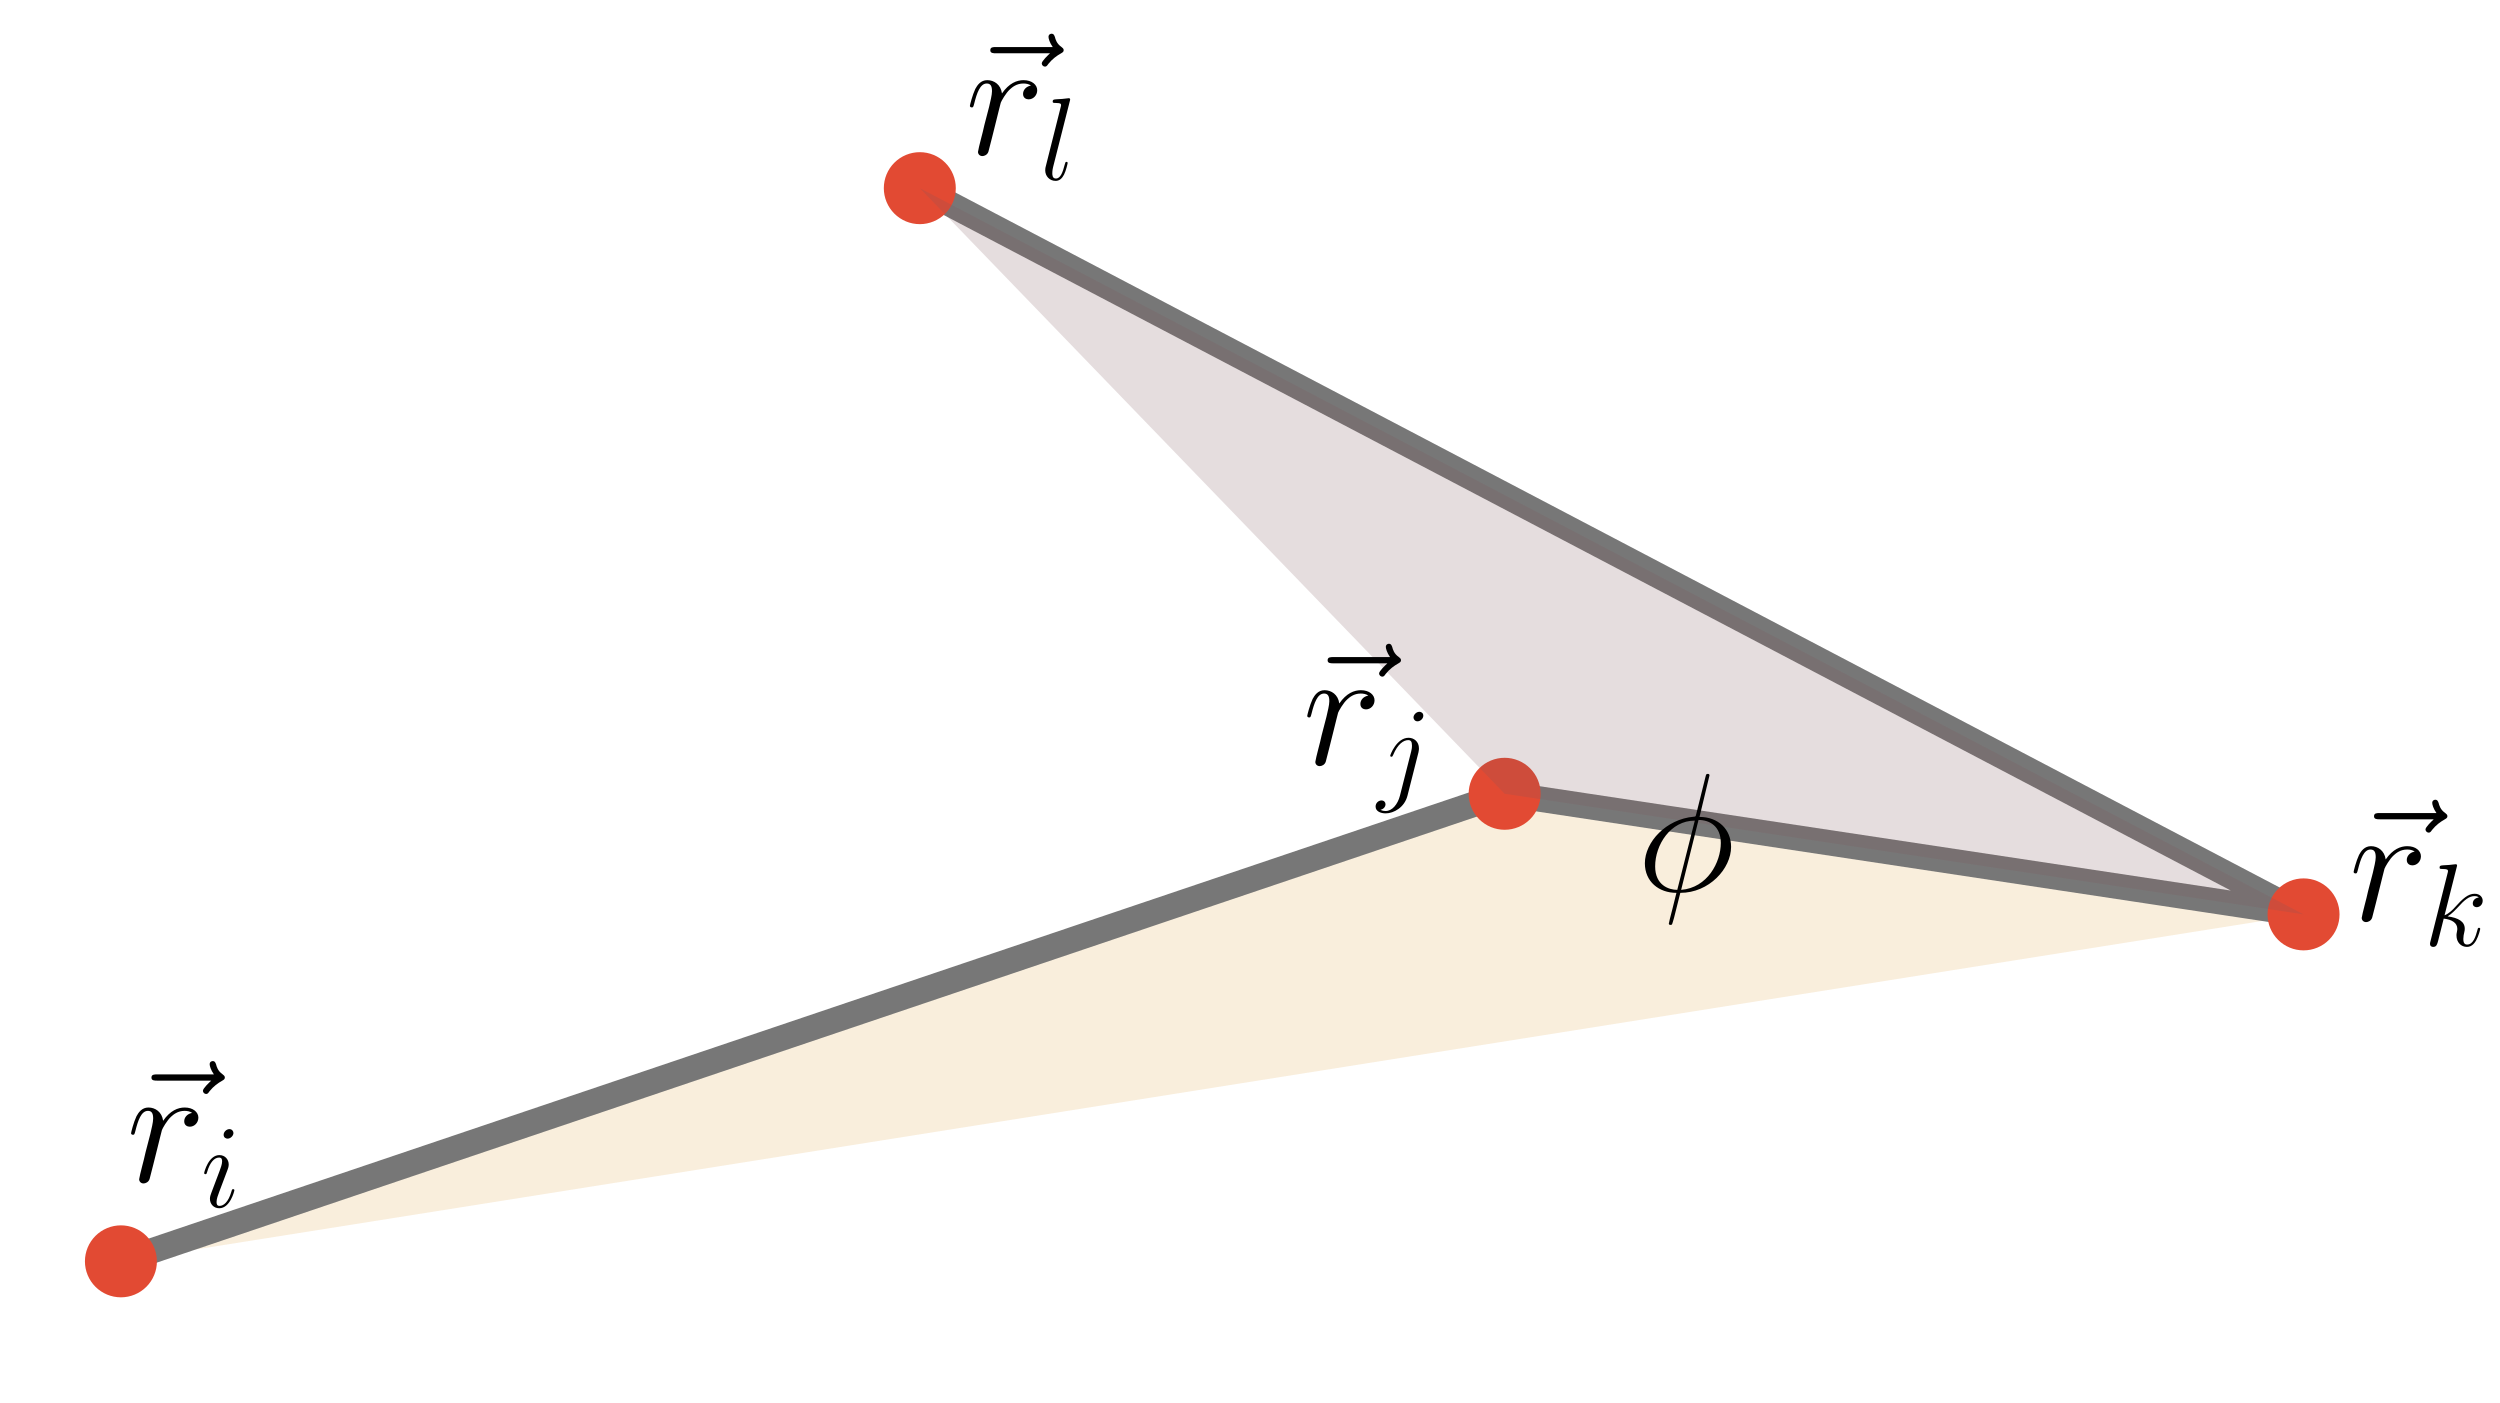
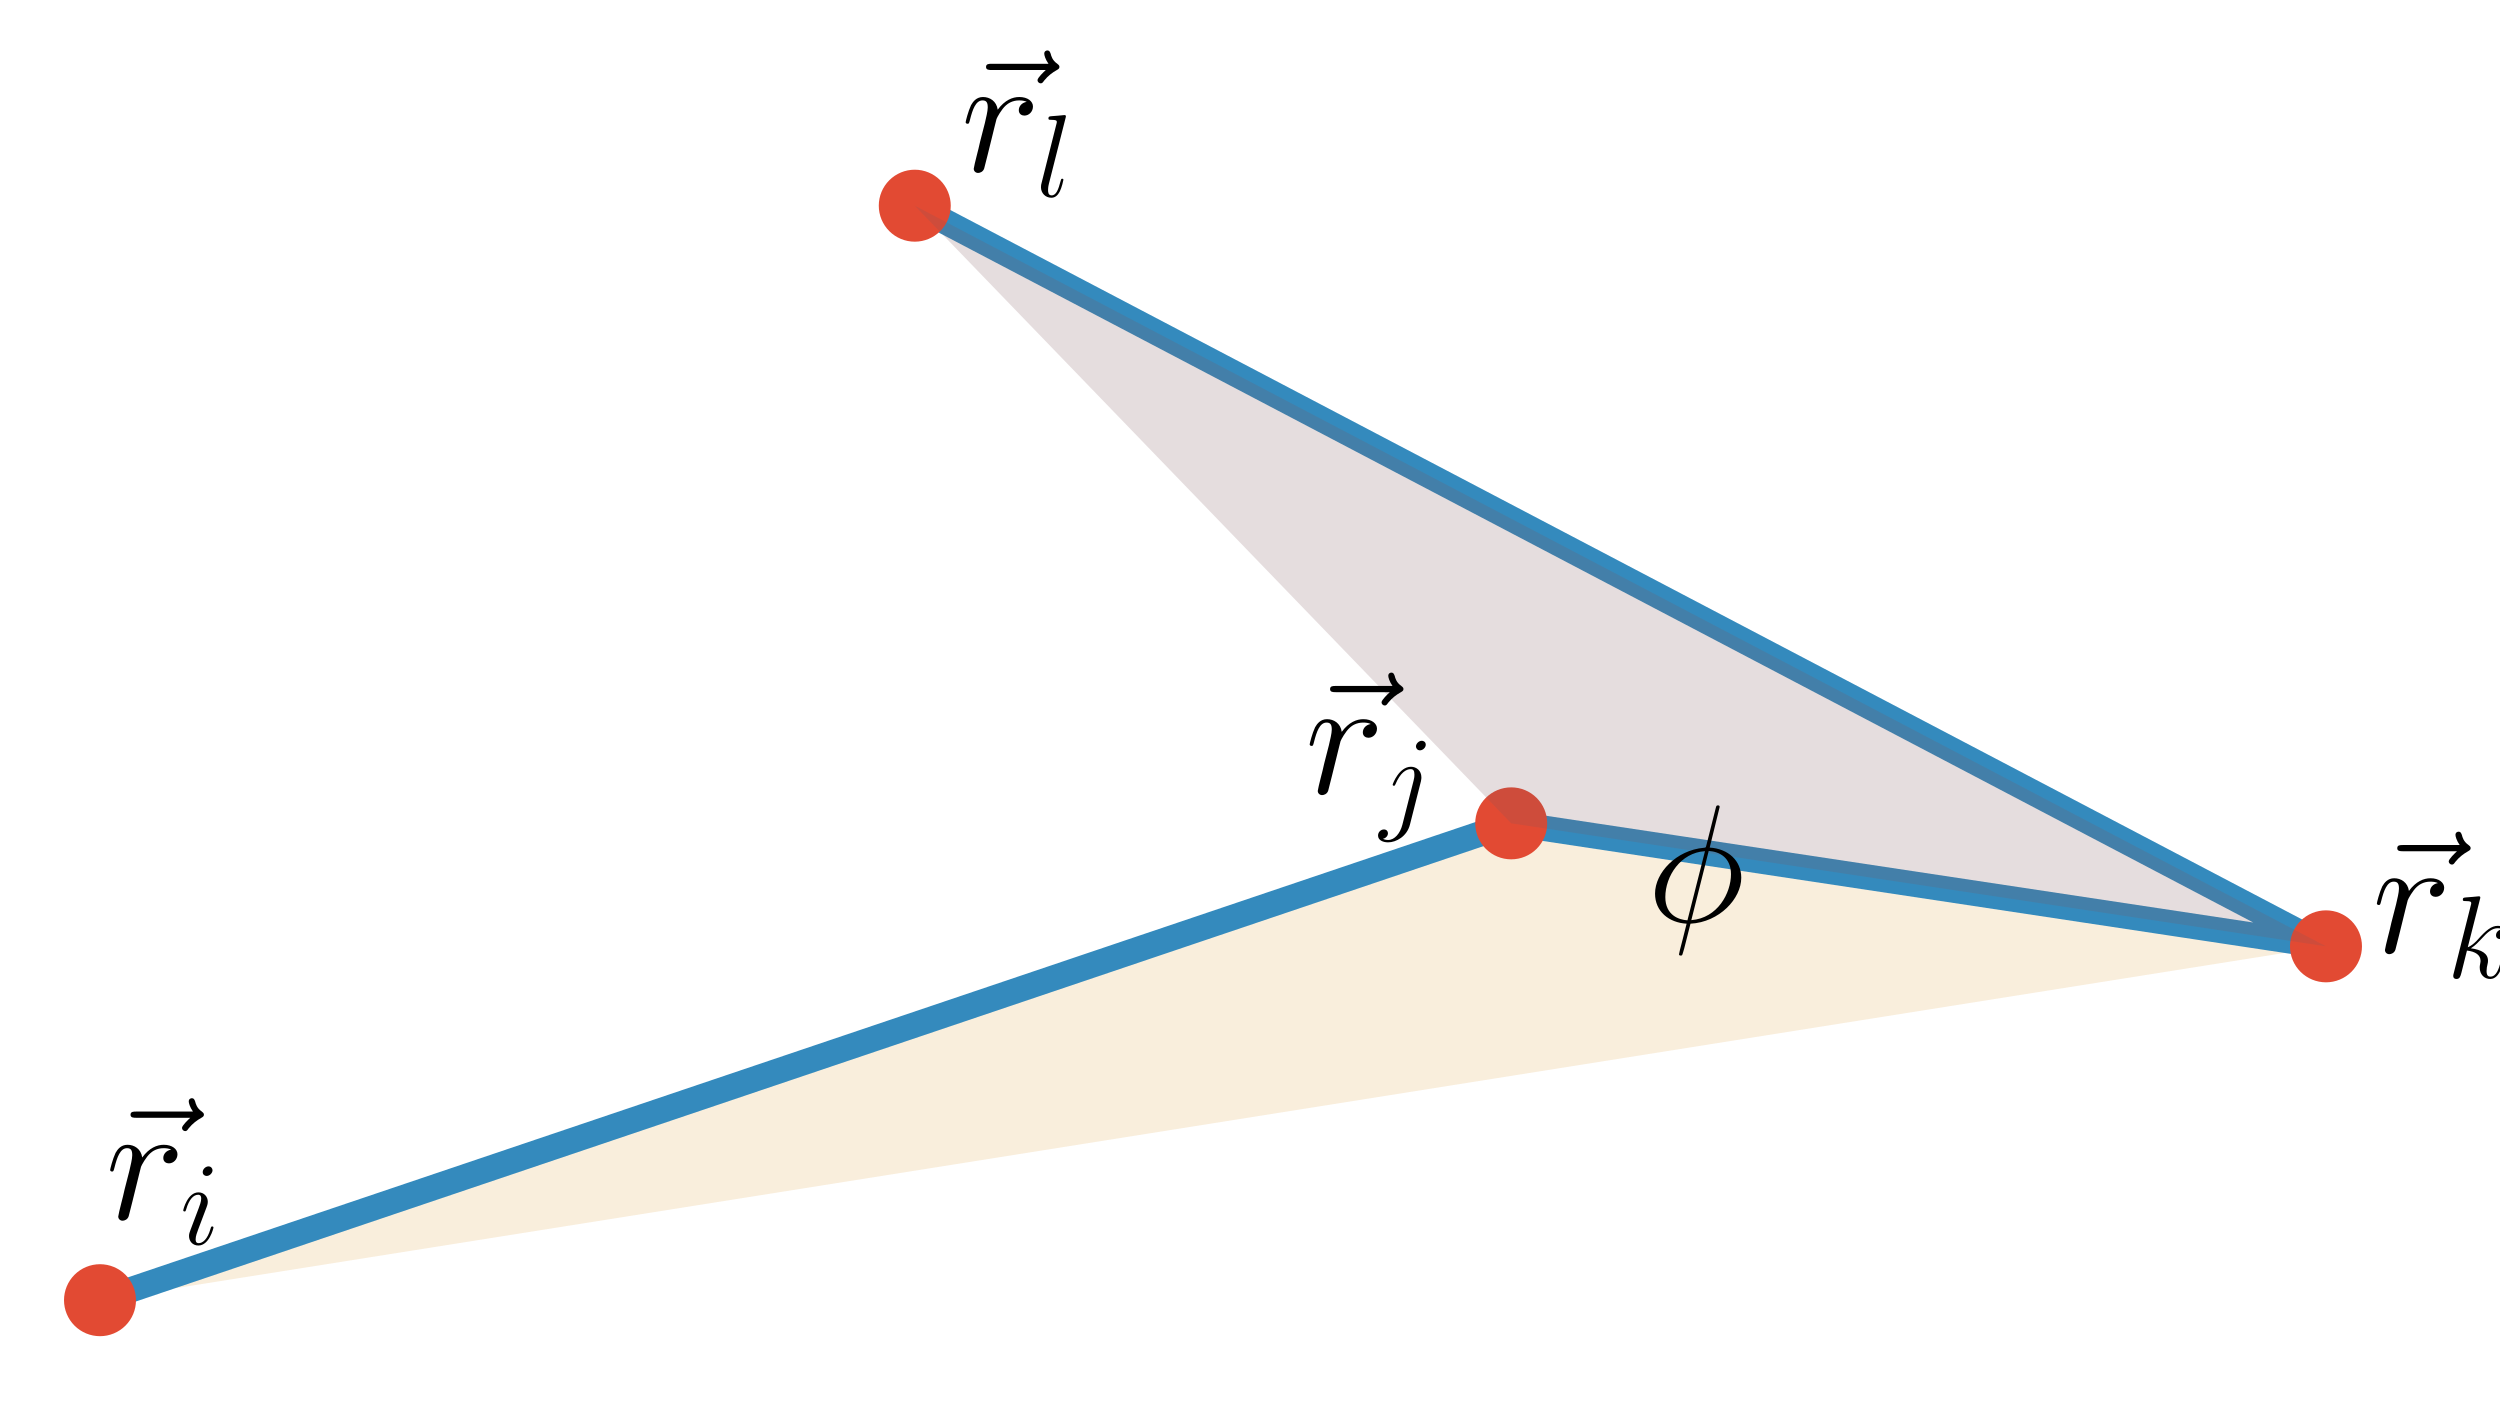
<svg xmlns="http://www.w3.org/2000/svg" xmlns:xlink="http://www.w3.org/1999/xlink" width="295.2pt" height="165.6pt" viewBox="0 0 295.2 165.6" version="1.1">
  <defs>
    <style type="text/css">*{stroke-linejoin: round; stroke-linecap: butt}</style>
  </defs>
  <g id="figure_1">
    <g id="patch_1">
      <path d="M 0 165.6  L 295.2 165.6  L 295.2 0  L 0 0  z " style="fill: #ffffff" />
    </g>
    <g id="patch_2">
-       <path d="M -29.372 253.98  L 306.572 253.98  L 306.572 -81.965  L -29.372 -81.965  z " style="fill: #ffffff" />
+       <path d="M -32.71 260.654  L 309.91 260.654  L 309.91 -81.965  L -32.71 -81.965  z " style="fill: #ffffff" />
    </g>
    <g id="axes_1">
      <g id="Poly3DCollection_1">
-         <path d="M 14.278 148.939  L 272.002 107.971  L 177.668 93.73  z " clip-path="url(#pade85bc8b8)" style="fill: #e1ad54; fill-opacity: 0.2" />
+         <path d="M 11.808 153.527  L 274.652 111.744  L 178.444 97.221  z " clip-path="url(#p3c2cf1fbef)" style="fill: #e1ad54; fill-opacity: 0.2" />
      </g>
      <g id="line2d_1">
-         <path d="M 14.278 148.939  L 177.668 93.73  L 272.002 107.971  L 108.611 22.218  " clip-path="url(#pade85bc8b8)" style="fill: none; stroke: #777777; stroke-width: 3; stroke-linecap: square" />
+         <path d="M 11.808 153.527  L 178.444 97.221  L 274.652 111.744  L 108.016 24.288  " clip-path="url(#p3c2cf1fbef)" style="fill: none; stroke: #348abd; stroke-width: 3; stroke-linecap: square" />
      </g>
      <g id="line2d_2">
        <defs>
-           <path id="m7c3013a60b" d="M 0 3.75  C 0.995 3.75 1.948 3.355 2.652 2.652  C 3.355 1.948 3.75 0.995 3.75 0  C 3.75 -0.995 3.355 -1.948 2.652 -2.652  C 1.948 -3.355 0.995 -3.75 0 -3.75  C -0.995 -3.75 -1.948 -3.355 -2.652 -2.652  C -3.355 -1.948 -3.75 -0.995 -3.75 0  C -3.75 0.995 -3.355 1.948 -2.652 2.652  C -1.948 3.355 -0.995 3.75 0 3.75  z " style="stroke: #e24a33" />
+           <path id="m9dfa64f2cd" d="M 0 3.75  C 0.995 3.75 1.948 3.355 2.652 2.652  C 3.355 1.948 3.75 0.995 3.75 0  C 3.75 -0.995 3.355 -1.948 2.652 -2.652  C 1.948 -3.355 0.995 -3.75 0 -3.75  C -0.995 -3.75 -1.948 -3.355 -2.652 -2.652  C -3.355 -1.948 -3.75 -0.995 -3.75 0  C -3.75 0.995 -3.355 1.948 -2.652 2.652  C -1.948 3.355 -0.995 3.75 0 3.75  z " style="stroke: #e24a33" />
        </defs>
-         <g clip-path="url(#pade85bc8b8)">
-           <use xlink:href="#m7c3013a60b" x="14.278" y="148.939" style="fill: #e24a33; stroke: #e24a33" />
+         <g clip-path="url(#p3c2cf1fbef)">
+           <use xlink:href="#m9dfa64f2cd" x="11.808" y="153.527" style="fill: #e24a33; stroke: #e24a33" />
        </g>
      </g>
      <g id="line2d_3">
-         <g clip-path="url(#pade85bc8b8)">
-           <use xlink:href="#m7c3013a60b" x="177.668" y="93.73" style="fill: #e24a33; stroke: #e24a33" />
+         <g clip-path="url(#p3c2cf1fbef)">
+           <use xlink:href="#m9dfa64f2cd" x="178.444" y="97.221" style="fill: #e24a33; stroke: #e24a33" />
        </g>
      </g>
      <g id="line2d_4">
-         <g clip-path="url(#pade85bc8b8)">
-           <use xlink:href="#m7c3013a60b" x="272.002" y="107.971" style="fill: #e24a33; stroke: #e24a33" />
+         <g clip-path="url(#p3c2cf1fbef)">
+           <use xlink:href="#m9dfa64f2cd" x="274.652" y="111.744" style="fill: #e24a33; stroke: #e24a33" />
        </g>
      </g>
      <g id="line2d_5">
-         <g clip-path="url(#pade85bc8b8)">
-           <use xlink:href="#m7c3013a60b" x="108.611" y="22.218" style="fill: #e24a33; stroke: #e24a33" />
+         <g clip-path="url(#p3c2cf1fbef)">
+           <use xlink:href="#m9dfa64f2cd" x="108.016" y="24.288" style="fill: #e24a33; stroke: #e24a33" />
        </g>
      </g>
      <g id="Poly3DCollection_2">
-         <path d="M 108.611 22.218  L 272.002 107.971  L 177.668 93.73  z " clip-path="url(#pade85bc8b8)" style="fill: #7e595b; fill-opacity: 0.2" />
+         <path d="M 108.016 24.288  L 274.652 111.744  L 178.444 97.221  z " clip-path="url(#p3c2cf1fbef)" style="fill: #7e595b; fill-opacity: 0.2" />
      </g>
      <g id="text_1">
-         <g transform="translate(14.27798 139.5418)scale(0.2 -0.2)">
+         <g transform="translate(11.80801 143.9426) scale(0.2 -0.2)">
          <defs>
-             <path id="CMMI12-7e" d="M 3424 3835  C 3347 3764 3110 3540 3110 3451  C 3110 3387 3168 3329 3232 3329  C 3290 3329 3315 3368 3360 3432  C 3514 3624 3686 3745 3834 3828  C 3898 3867 3942 3886 3942 3956  C 3942 4014 3891 4046 3853 4078  C 3674 4200 3629 4372 3610 4449  C 3590 4500 3571 4577 3482 4577  C 3443 4577 3366 4552 3366 4456  C 3366 4398 3405 4244 3526 4072  L 1376 4072  C 1267 4072 1158 4072 1158 3950  C 1158 3835 1274 3835 1376 3835  L 3424 3835  z " transform="scale(0.015625)" />
-             <path id="CMMI12-72" d="M 2490 2612  C 2291 2574 2189 2433 2189 2293  C 2189 2139 2310 2088 2400 2088  C 2579 2088 2726 2242 2726 2433  C 2726 2638 2528 2816 2208 2816  C 1952 2816 1658 2701 1389 2312  C 1344 2650 1088 2816 832 2816  C 582 2816 454 2625 378 2484  C 269 2254 173 1871 173 1839  C 173 1814 198 1782 243 1782  C 294 1782 301 1788 339 1935  C 435 2318 557 2689 813 2689  C 966 2689 1011 2580 1011 2395  C 1011 2254 947 2005 902 1807  L 723 1118  C 698 996 627 709 595 594  C 550 428 480 128 480 96  C 480 6 550 -64 646 -64  C 717 -64 838 -19 877 109  C 896 160 1133 1124 1171 1271  C 1203 1411 1242 1546 1274 1686  C 1299 1775 1325 1878 1344 1961  C 1363 2018 1536 2331 1696 2472  C 1773 2542 1939 2689 2202 2689  C 2304 2689 2406 2670 2490 2612  z " transform="scale(0.015625)" />
-             <path id="CMMI12-69" d="M 1811 913  C 1811 945 1786 971 1747 971  C 1690 971 1683 952 1651 843  C 1485 262 1222 64 1011 64  C 934 64 845 83 845 275  C 845 447 922 639 992 830  L 1440 2018  C 1459 2069 1504 2184 1504 2305  C 1504 2574 1312 2816 998 2816  C 410 2816 173 1890 173 1839  C 173 1814 198 1782 243 1782  C 301 1782 307 1807 333 1896  C 486 2428 730 2682 979 2682  C 1037 2682 1146 2682 1146 2478  C 1146 2312 1062 2101 1011 1961  L 563 773  C 525 671 486 568 486 453  C 486 166 685 -64 992 -64  C 1581 -64 1811 869 1811 913  z M 1760 4013  C 1760 4109 1683 4224 1542 4224  C 1395 4224 1229 4083 1229 3917  C 1229 3758 1363 3707 1440 3707  C 1613 3707 1760 3873 1760 4013  z " transform="scale(0.015625)" />
+             <path id="CMMI12-7e" d="M 3424 3840  C 3347 3769 3110 3545 3110 3455  C 3110 3391 3168 3334 3232 3334  C 3290 3334 3315 3372 3360 3436  C 3514 3628 3686 3750 3834 3833  C 3898 3872 3942 3891 3942 3961  C 3942 4019 3891 4051 3853 4083  C 3674 4204 3629 4377 3610 4454  C 3590 4505 3571 4582 3482 4582  C 3443 4582 3366 4556 3366 4460  C 3366 4403 3405 4249 3526 4076  L 1376 4076  C 1267 4076 1158 4076 1158 3955  C 1158 3840 1274 3840 1376 3840  L 3424 3840  z " transform="scale(0.015625)" />
+             <path id="CMMI12-72" d="M 2490 2633  C 2291 2598 2189 2457 2189 2316  C 2189 2163 2310 2111 2400 2111  C 2579 2111 2726 2265 2726 2457  C 2726 2651 2528 2816 2208 2816  C 1952 2816 1658 2700 1389 2335  C 1344 2660 1088 2816 832 2816  C 582 2816 454 2642 378 2508  C 269 2278 173 1892 173 1860  C 173 1834 198 1801 243 1801  C 294 1801 301 1808 339 1957  C 435 2342 557 2687 813 2687  C 966 2687 1011 2604 1011 2419  C 1011 2278 947 2028 902 1827  L 723 1130  C 698 1007 627 716 595 600  C 550 432 480 128 480 96  C 480 6 550 -64 646 -64  C 717 -64 838 -20 877 109  C 896 160 1133 1136 1171 1285  C 1203 1427 1242 1562 1274 1705  C 1299 1795 1325 1898 1344 1982  C 1363 2040 1536 2355 1696 2495  C 1773 2566 1939 2687 2202 2687  C 2304 2687 2406 2674 2490 2633  z " transform="scale(0.015625)" />
+             <path id="CMMI12-69" d="M 1811 913  C 1811 945 1786 970 1747 970  C 1690 970 1683 951 1651 842  C 1485 261 1222 64 1011 64  C 934 64 845 83 845 274  C 845 447 922 638 992 830  L 1440 2017  C 1459 2068 1504 2183 1504 2305  C 1504 2573 1312 2816 998 2816  C 410 2816 173 1890 173 1838  C 173 1813 198 1781 243 1781  C 301 1781 307 1807 333 1896  C 486 2432 730 2687 979 2687  C 1037 2687 1146 2681 1146 2477  C 1146 2311 1062 2100 1011 1960  L 563 772  C 525 670 486 568 486 453  C 486 166 685 -64 992 -64  C 1581 -64 1811 868 1811 913  z M 1760 4012  C 1760 4108 1683 4224 1542 4224  C 1395 4224 1229 4083 1229 3916  C 1229 3756 1363 3705 1440 3705  C 1613 3705 1760 3871 1760 4012  z " transform="scale(0.015625)" />
          </defs>
          <use xlink:href="#CMMI12-7e" transform="scale(0.996264)" />
-           <use xlink:href="#CMMI12-72" transform="translate(3.294926 0)scale(0.996264)" />
-           <use xlink:href="#CMMI12-69" transform="translate(47.25582 -14.94392)scale(0.697382)" />
+           <use xlink:href="#CMMI12-72" transform="translate(3.294926 0) scale(0.996264)" />
+           <use xlink:href="#CMMI12-69" transform="translate(47.25582 -14.94392) scale(0.697382)" />
        </g>
      </g>
      <g id="text_2">
-         <g transform="translate(153.1597 90.2649)scale(0.2 -0.2)">
+         <g transform="translate(153.4489 93.68668) scale(0.2 -0.2)">
          <defs>
-             <path id="CMMI12-6a" d="M 2240 2028  C 2266 2131 2266 2219 2266 2245  C 2266 2613 1990 2816 1702 2816  C 1056 2816 710 1889 710 1845  C 710 1813 736 1788 774 1788  C 826 1788 832 1813 864 1876  C 1120 2492 1440 2689 1683 2689  C 1818 2689 1888 2618 1888 2397  C 1888 2245 1869 2181 1843 2067  L 1235 -327  C 1114 -796 813 -1152 461 -1152  C 435 -1152 301 -1152 179 -1088  C 333 -1056 454 -936 454 -784  C 454 -682 378 -580 237 -580  C 70 -580 -83 -720 -83 -911  C -83 -1171 198 -1280 461 -1280  C 902 -1280 1485 -956 1645 -320  L 2240 2028  z M 2502 4013  C 2502 4173 2368 4224 2291 4224  C 2118 4224 1971 4058 1971 3917  C 1971 3822 2048 3707 2189 3707  C 2336 3707 2502 3847 2502 4013  z " transform="scale(0.015625)" />
+             <path id="CMMI12-6a" d="M 2240 2027  C 2266 2129 2266 2218 2266 2243  C 2266 2611 1990 2816 1702 2816  C 1056 2816 710 1888 710 1843  C 710 1811 736 1786 774 1786  C 826 1786 832 1811 864 1875  C 1120 2491 1440 2687 1683 2687  C 1818 2687 1888 2617 1888 2395  C 1888 2243 1869 2180 1843 2065  L 1235 -327  C 1114 -797 813 -1152 461 -1152  C 435 -1152 301 -1152 179 -1089  C 333 -1057 454 -937 454 -784  C 454 -683 378 -581 237 -581  C 70 -581 -83 -721 -83 -911  C -83 -1172 198 -1280 461 -1280  C 902 -1280 1485 -956 1645 -321  L 2240 2027  z M 2502 4012  C 2502 4172 2368 4224 2291 4224  C 2118 4224 1971 4057 1971 3916  C 1971 3820 2048 3705 2189 3705  C 2336 3705 2502 3846 2502 4012  z " transform="scale(0.015625)" />
          </defs>
          <use xlink:href="#CMMI12-7e" transform="scale(0.996264)" />
-           <use xlink:href="#CMMI12-72" transform="translate(3.294926 0)scale(0.996264)" />
-           <use xlink:href="#CMMI12-6a" transform="translate(47.25582 -14.94392)scale(0.697382)" />
+           <use xlink:href="#CMMI12-72" transform="translate(3.294926 0) scale(0.996264)" />
+           <use xlink:href="#CMMI12-6a" transform="translate(47.25582 -14.94392) scale(0.697382)" />
        </g>
      </g>
      <g id="text_3">
-         <g transform="translate(276.7183 108.6828)scale(0.2 -0.2)">
+         <g transform="translate(279.4623 112.4705) scale(0.2 -0.2)">
          <defs>
-             <path id="CMMI12-6b" d="M 1798 4257  C 1805 4283 1818 4321 1818 4352  C 1818 4416 1754 4416 1741 4416  C 1734 4416 1504 4393 1389 4377  C 1280 4377 1184 4358 1069 4358  C 915 4345 870 4339 870 4224  C 870 4160 934 4160 998 4160  C 1325 4160 1325 4103 1325 4040  C 1325 4015 1325 4002 1293 3888  L 378 248  C 352 152 352 140 352 101  C 352 -38 461 -64 525 -64  C 704 -64 742 77 794 275  L 1094 1469  C 1555 1418 1830 1226 1830 920  C 1830 881 1830 856 1811 760  C 1786 664 1786 588 1786 556  C 1786 185 2029 -64 2355 -64  C 2650 -64 2803 204 2854 294  C 2989 530 3072 888 3072 913  C 3072 945 3046 971 3008 971  C 2950 971 2944 945 2918 843  C 2829 511 2694 64 2368 64  C 2240 64 2157 128 2157 370  C 2157 492 2182 632 2208 728  C 2234 843 2234 849 2234 926  C 2234 1303 1894 1514 1306 1590  C 1536 1731 1766 1980 1856 2076  C 2221 2484 2470 2689 2765 2689  C 2912 2689 2950 2650 2995 2612  C 2758 2586 2669 2420 2669 2293  C 2669 2139 2790 2088 2880 2088  C 3053 2088 3206 2235 3206 2440  C 3206 2625 3059 2816 2771 2816  C 2419 2816 2131 2567 1677 2056  C 1613 1980 1376 1737 1139 1648  L 1798 4257  z " transform="scale(0.015625)" />
+             <path id="CMMI12-6b" d="M 1798 4255  C 1805 4281 1818 4319 1818 4351  C 1818 4416 1754 4416 1741 4416  C 1734 4416 1504 4396 1389 4383  C 1280 4377 1184 4364 1069 4358  C 915 4345 870 4339 870 4223  C 870 4159 934 4159 998 4159  C 1325 4159 1325 4103 1325 4040  C 1325 4014 1325 4002 1293 3888  L 378 250  C 352 153 352 141 352 102  C 352 -39 461 -64 525 -64  C 704 -64 742 76 794 275  L 1094 1476  C 1555 1425 1830 1232 1830 924  C 1830 885 1830 860 1811 763  C 1786 667 1786 590 1786 558  C 1786 185 2029 -64 2355 -64  C 2650 -64 2803 205 2854 295  C 2989 532 3072 892 3072 917  C 3072 949 3046 975 3008 975  C 2950 975 2944 949 2918 847  C 2829 513 2694 64 2368 64  C 2240 64 2157 128 2157 372  C 2157 494 2182 635 2208 731  C 2234 847 2234 853 2234 930  C 2234 1309 1894 1521 1306 1598  C 1536 1739 1766 1989 1856 2086  C 2221 2495 2470 2687 2765 2687  C 2912 2687 2950 2655 2995 2624  C 2758 2598 2669 2431 2669 2303  C 2669 2150 2790 2099 2880 2099  C 3053 2099 3206 2246 3206 2451  C 3206 2634 3059 2816 2771 2816  C 2419 2816 2131 2579 1677 2067  C 1613 1989 1376 1746 1139 1656  L 1798 4255  z " transform="scale(0.015625)" />
          </defs>
          <use xlink:href="#CMMI12-7e" transform="scale(0.996264)" />
-           <use xlink:href="#CMMI12-72" transform="translate(3.294926 0)scale(0.996264)" />
-           <use xlink:href="#CMMI12-6b" transform="translate(47.25582 -14.94392)scale(0.697382)" />
+           <use xlink:href="#CMMI12-72" transform="translate(3.294926 0) scale(0.996264)" />
+           <use xlink:href="#CMMI12-6b" transform="translate(47.25582 -14.94392) scale(0.697382)" />
        </g>
      </g>
      <g id="text_4">
-         <g transform="translate(113.328 18.23133)scale(0.2 -0.2)">
+         <g transform="translate(112.826 20.22198) scale(0.2 -0.2)">
          <defs>
-             <path id="CMMI12-6c" d="M 1626 4257  C 1632 4282 1645 4320 1645 4352  C 1645 4416 1581 4416 1568 4416  C 1562 4416 1331 4393 1216 4377  C 1107 4377 1011 4358 896 4358  C 742 4345 698 4339 698 4224  C 698 4160 762 4160 826 4160  C 1152 4160 1152 4102 1152 4039  C 1152 4014 1152 4001 1120 3887  L 326 731  C 307 661 294 610 294 509  C 294 191 531 -64 858 -64  C 1069 -64 1210 76 1312 274  C 1421 483 1510 884 1510 909  C 1510 941 1485 967 1446 967  C 1389 967 1382 935 1357 840  C 1242 401 1126 64 870 64  C 678 64 678 267 678 357  C 678 382 678 515 723 694  L 1626 4257  z " transform="scale(0.015625)" />
+             <path id="CMMI12-6c" d="M 1626 4255  C 1632 4281 1645 4319 1645 4351  C 1645 4416 1581 4416 1568 4416  C 1562 4416 1331 4396 1216 4383  C 1107 4377 1011 4364 896 4358  C 742 4345 698 4339 698 4223  C 698 4159 762 4159 826 4159  C 1152 4159 1152 4102 1152 4039  C 1152 4013 1152 4001 1120 3886  L 326 731  C 307 661 294 610 294 509  C 294 191 531 -64 858 -64  C 1069 -64 1210 76 1312 273  C 1421 483 1510 884 1510 909  C 1510 941 1485 967 1446 967  C 1389 967 1382 935 1357 839  C 1242 401 1126 64 870 64  C 678 64 678 267 678 356  C 678 382 678 515 723 693  L 1626 4255  z " transform="scale(0.015625)" />
          </defs>
          <use xlink:href="#CMMI12-7e" transform="scale(0.996264)" />
-           <use xlink:href="#CMMI12-72" transform="translate(3.294926 0)scale(0.996264)" />
-           <use xlink:href="#CMMI12-6c" transform="translate(47.25582 -14.94392)scale(0.697382)" />
+           <use xlink:href="#CMMI12-72" transform="translate(3.294926 0) scale(0.996264)" />
+           <use xlink:href="#CMMI12-6c" transform="translate(47.25582 -14.94392) scale(0.697382)" />
        </g>
      </g>
      <g id="text_5">
-         <g transform="translate(193.2891 105.2294)scale(0.2 -0.2)">
+         <g transform="translate(194.4904 108.8495) scale(0.2 -0.2)">
          <defs>
-             <path id="CMMI12-1e" d="M 2752 4390  C 2752 4448 2707 4448 2688 4448  C 2630 4448 2624 4435 2598 4326  L 2253 2939  C 2234 2856 2227 2849 2221 2843  C 2214 2830 2170 2824 2157 2824  C 1107 2734 301 1864 301 1057  C 301 361 832 -64 1498 -64  C 1446 -261 1402 -463 1350 -659  C 1261 -995 1210 -1204 1210 -1229  C 1210 -1241 1210 -1280 1274 -1280  C 1293 -1280 1318 -1280 1331 -1254  C 1344 -1241 1382 -1089 1408 -1008  L 1645 -64  C 2739 -64 3571 854 3571 1680  C 3571 2343 3085 2816 2374 2816  L 2752 4390  z M 2336 2701  C 2758 2701 3181 2463 3181 1828  C 3181 1097 2675 128 1677 50  L 2336 2701  z M 1530 50  C 1216 50 691 220 691 938  C 691 1761 1274 2676 2195 2676  L 1530 50  z " transform="scale(0.015625)" />
+             <path id="CMMI12-1e" d="M 2752 4358  C 2752 4416 2707 4416 2688 4416  C 2630 4416 2624 4403 2598 4294  L 2253 2924  C 2234 2841 2227 2835 2221 2828  C 2214 2816 2170 2809 2157 2809  C 1107 2720 301 1863 301 1071  C 301 387 832 -32 1498 -71  C 1446 -266 1402 -467 1350 -662  C 1261 -995 1210 -1204 1210 -1229  C 1210 -1242 1210 -1280 1274 -1280  C 1293 -1280 1318 -1280 1331 -1255  C 1344 -1242 1382 -1089 1408 -1008  L 1645 -71  C 2739 -13 3571 875 3571 1673  C 3571 2313 3085 2771 2374 2816  L 2752 4358  z M 2336 2688  C 2758 2662 3181 2428 3181 1806  C 3181 1090 2675 140 1677 64  L 2336 2688  z M 1530 57  C 1216 76 691 241 691 938  C 691 1737 1274 2624 2195 2681  L 1530 57  z " transform="scale(0.015625)" />
          </defs>
          <use xlink:href="#CMMI12-1e" transform="scale(0.996264)" />
        </g>
      </g>
    </g>
  </g>
  <defs>
-     <clipPath id="pade85bc8b8">
-       <rect x="-29.372" y="-81.965" width="335.945" height="335.945" />
+     <clipPath id="p3c2cf1fbef">
+       <rect x="-32.71" y="-81.965" width="342.619" height="342.619" />
    </clipPath>
  </defs>
</svg>
